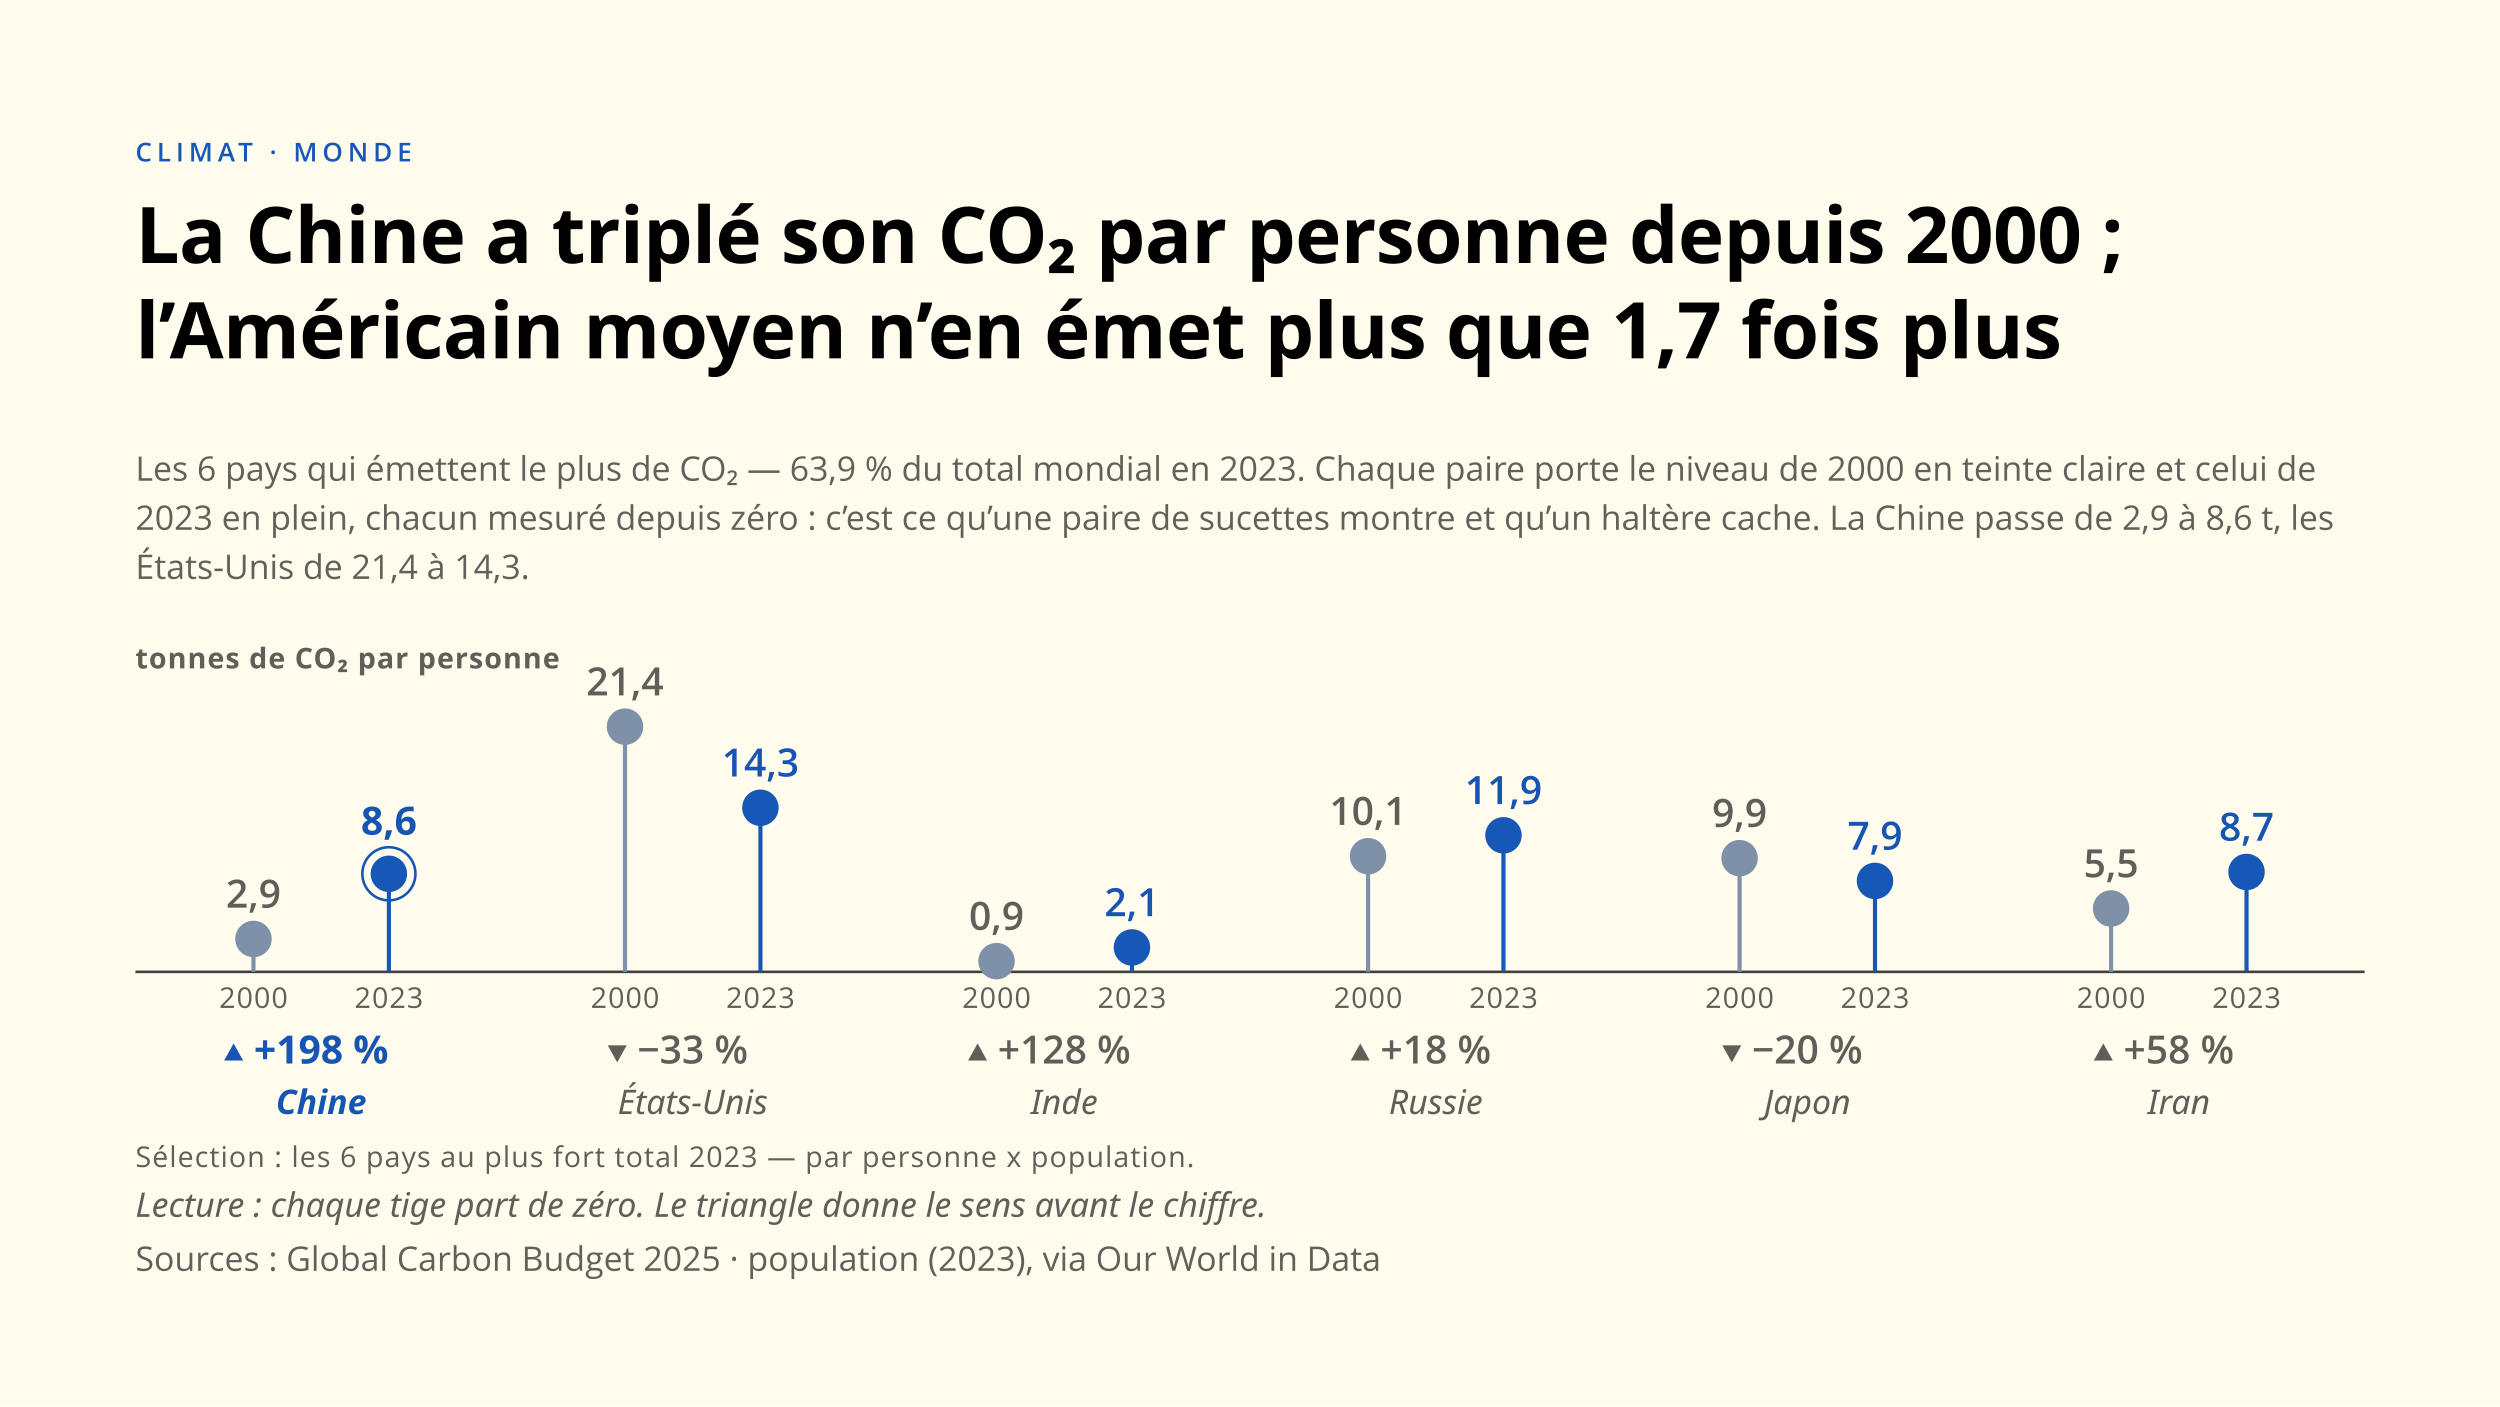
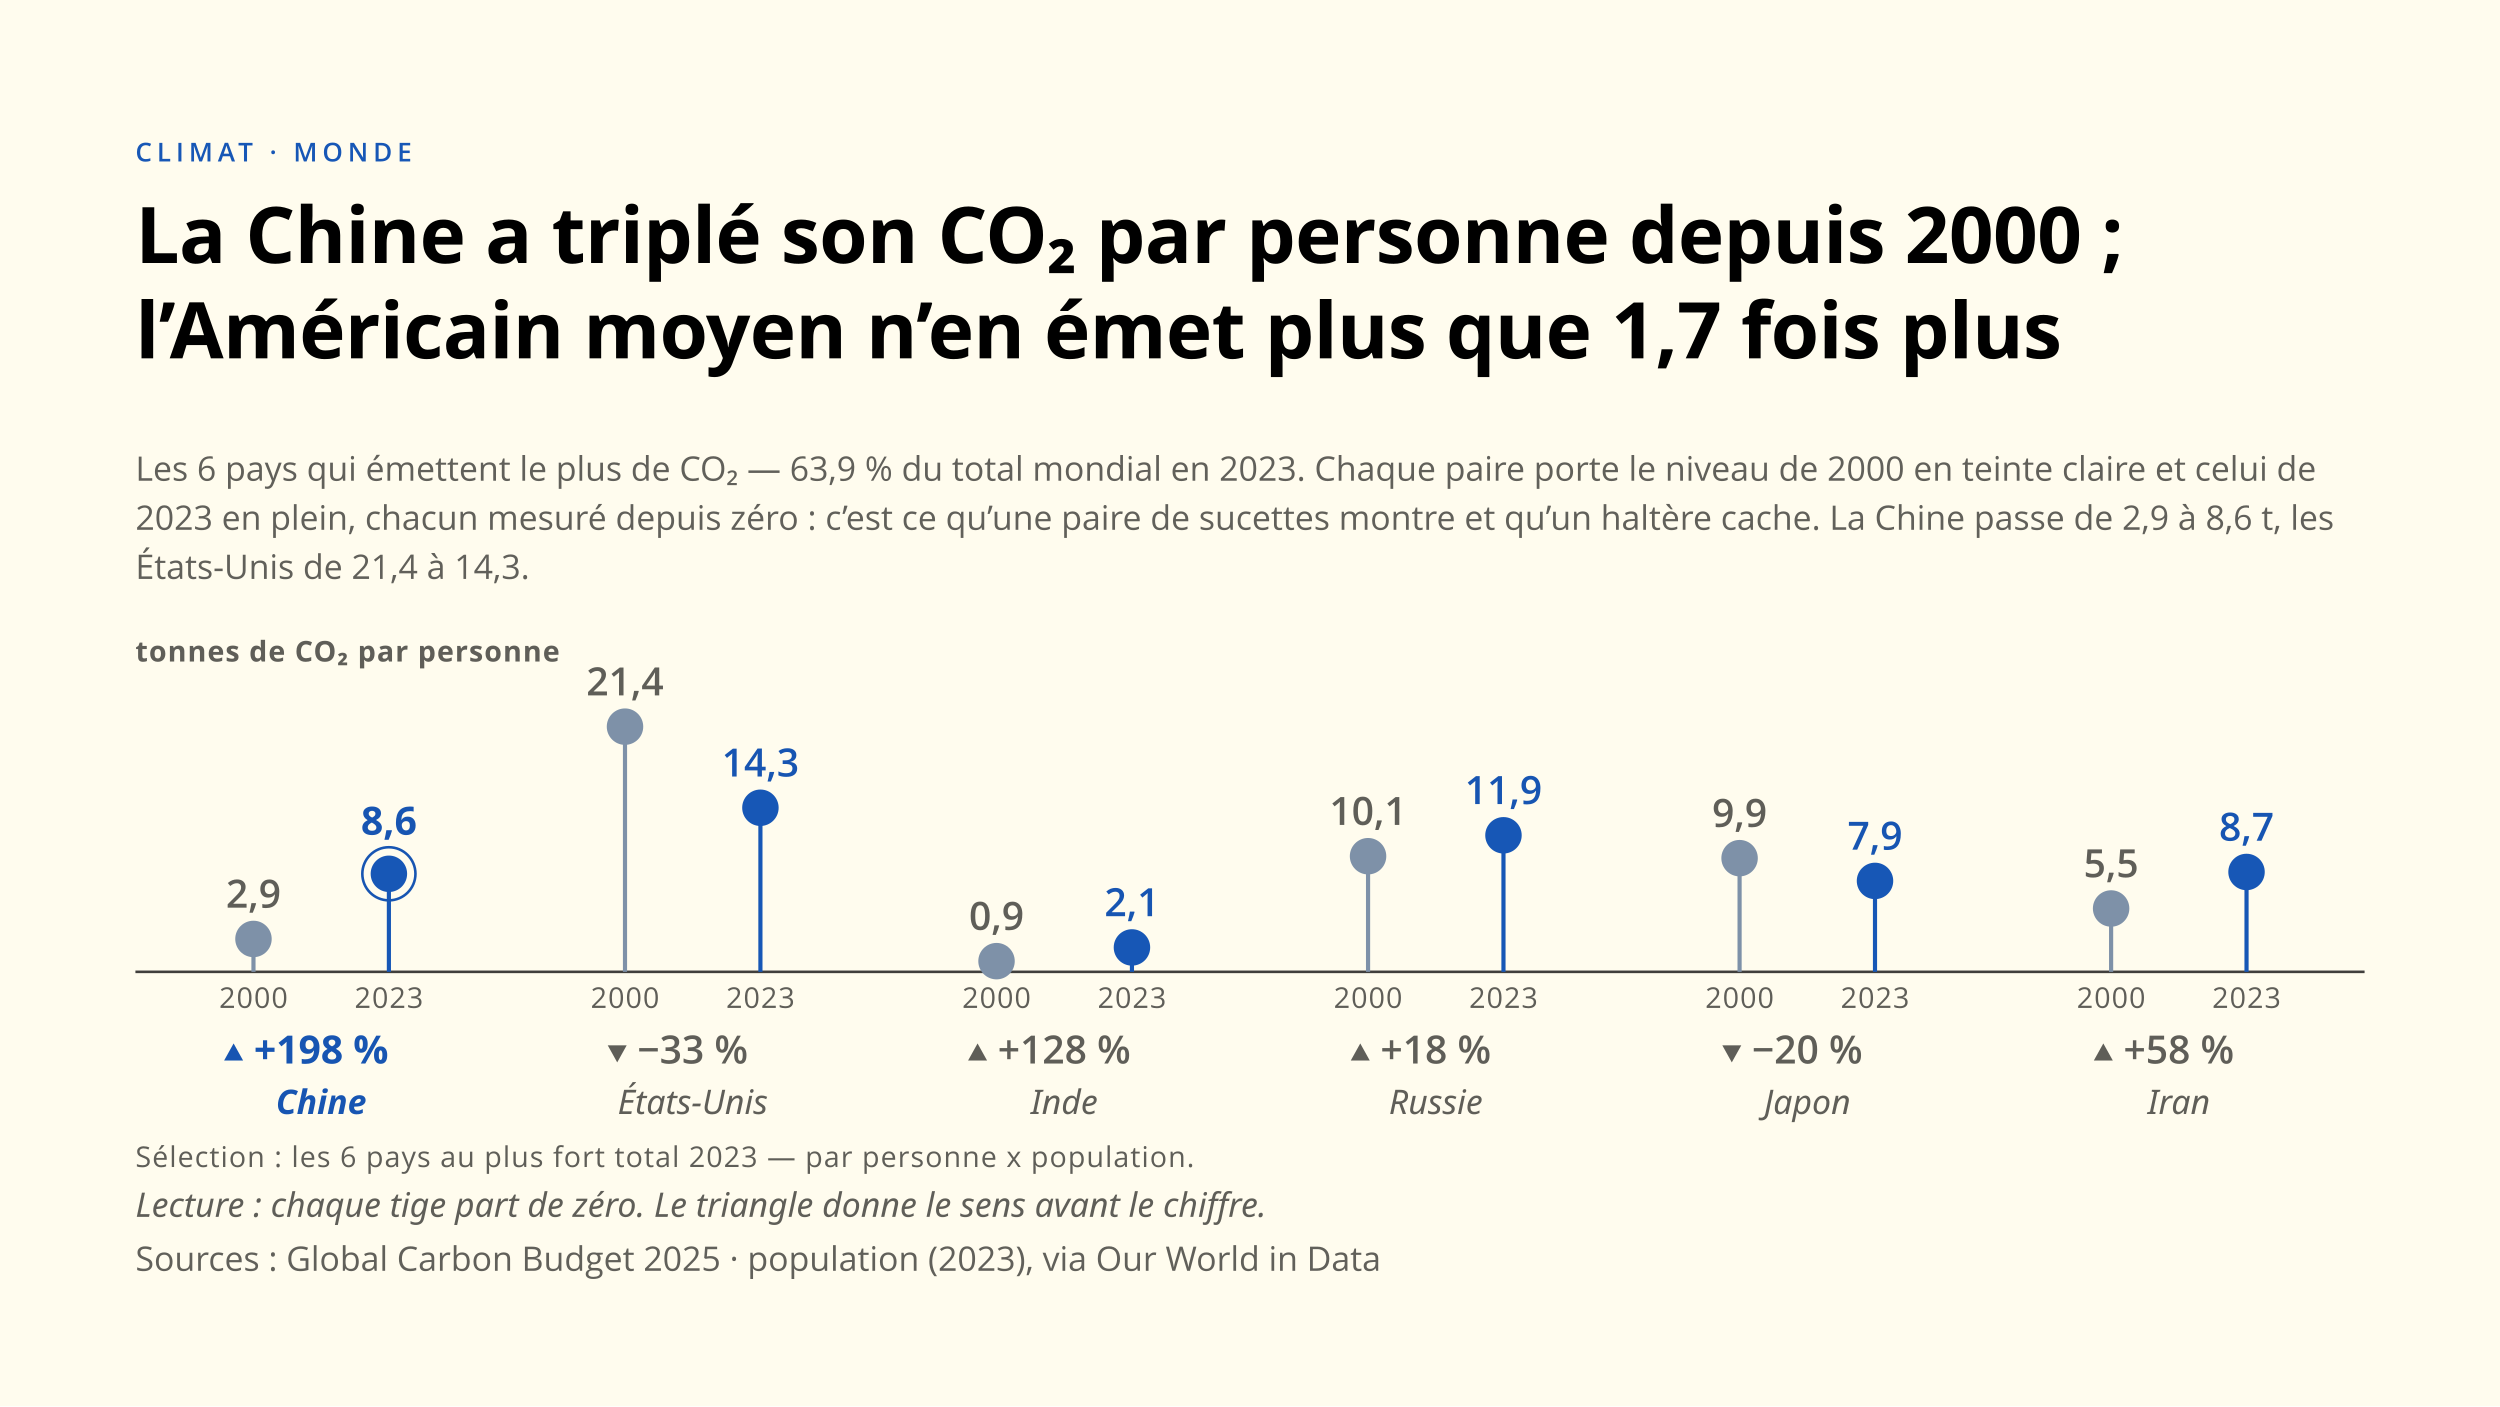
<svg xmlns="http://www.w3.org/2000/svg" width="960" height="540" viewBox="0 0 960 540" role="img" aria-label="Six paires de sucettes, une par pays, mesurant les tonnes de CO₂ par personne en 2000 (teinte claire) et en 2023 (plein), chaque tige partant de zéro. Sous chaque paire, un triangle donne le sens du changement, suivi du pourcentage et du nom du pays. La Chine monte de 2,9 à 8,6 tonnes, les États-Unis descendent de 21,4 à 14,3 : le rapport entre les deux passe de 7,5 à 1,7.">
  <rect x="0" y="0" width="960" height="540" fill="#FFFCEE" />
  <text x="52" y="62" font-family="Open Sans" font-size="10" font-weight="600" font-style="normal" letter-spacing="1.9" fill="#1757B6">CLIMAT · MONDE</text>
  <text x="52" y="101" font-family="Merriweather" font-size="30" font-weight="700" font-style="normal" letter-spacing="-0.2" fill="#000000">La Chine a triplé son CO₂ par personne depuis 2000 ;</text>
  <text x="52" y="137.602" font-family="Merriweather" font-size="30" font-weight="700" font-style="normal" letter-spacing="-0.2" fill="#000000">l’Américain moyen n’en émet plus que 1,7 fois plus</text>
  <text x="52" y="184.603" font-family="Open Sans" font-size="13" font-weight="400" font-style="normal" letter-spacing="0" fill="#61605a">Les 6 pays qui émettent le plus de CO₂ — 63,9 % du total mondial en 2023. Chaque paire porte le niveau de 2000 en teinte claire et celui de</text>
  <text x="52" y="203.454" font-family="Open Sans" font-size="13" font-weight="400" font-style="normal" letter-spacing="0" fill="#61605a">2023 en plein, chacun mesuré depuis zéro : c’est ce qu’une paire de sucettes montre et qu’un haltère cache. La Chine passe de 2,9 à 8,6 t, les</text>
  <text x="52" y="222.305" font-family="Open Sans" font-size="13" font-weight="400" font-style="normal" letter-spacing="0" fill="#61605a">États-Unis de 21,4 à 14,3.</text>
-   <text x="52" y="256.677" font-family="Open Sans" font-size="11" font-weight="700" font-style="normal" letter-spacing="0.4" fill="#5f5e58">tonnes de CO₂ par personne</text>
+   <text x="52" y="254.034" font-family="Open Sans" font-size="11" font-weight="700" font-style="normal" letter-spacing="0.4" fill="#5f5e58">tonnes de CO₂ par personne</text>
  <line x1="52" x2="908" y1="373.186" y2="373.186" stroke="#403f3c" stroke-width="1" />
  <g>
    <line x1="97.333" x2="97.333" y1="373.186" y2="360.558" stroke="#7e91a8" stroke-width="1.6" />
    <circle cx="97.333" cy="360.558" r="7" fill="#7e91a8" />
    <text x="97.333" y="348.558" text-anchor="middle" font-family="Open Sans" font-size="15" font-weight="600" font-style="normal" letter-spacing="0" fill="#5f5e58">2,9</text>
    <line x1="149.333" x2="149.333" y1="373.186" y2="335.538" stroke="#1757B6" stroke-width="1.6" />
    <circle cx="149.333" cy="335.538" r="7" fill="#1757B6" />
    <circle cx="149.333" cy="335.538" r="10.2" fill="none" stroke="#1755b2" stroke-width="1" />
    <text x="149.333" y="320.538" text-anchor="middle" font-family="Open Sans" font-size="15" font-weight="700" font-style="normal" letter-spacing="0" fill="#1755b2">8,6</text>
    <text x="97.333" y="387.039" text-anchor="middle" font-family="Open Sans" font-size="11" font-weight="500" font-style="normal" letter-spacing="0.4" fill="#5f5e58">2000</text>
    <text x="149.333" y="387.039" text-anchor="middle" font-family="Open Sans" font-size="11" font-weight="500" font-style="normal" letter-spacing="0.4" fill="#5f5e58">2023</text>
    <path d="M 89.706 400.68 L 93.347 407.233 L 86.065 407.233 Z" fill="#1755b2" />
    <text x="123.333" y="408.389" text-anchor="middle" font-family="Open Sans" font-size="15" font-weight="700" font-style="normal" letter-spacing="0" fill="#1755b2">+198 %</text>
    <text x="123.333" y="427.775" text-anchor="middle" font-family="Merriweather" font-size="13" font-weight="700" font-style="italic" letter-spacing="0" fill="#1755b2">Chine</text>
  </g>
  <g>
    <line x1="240" x2="240" y1="373.186" y2="279.034" stroke="#7e91a8" stroke-width="1.6" />
    <circle cx="240" cy="279.034" r="7" fill="#7e91a8" />
    <text x="240" y="267.034" text-anchor="middle" font-family="Open Sans" font-size="15" font-weight="600" font-style="normal" letter-spacing="0" fill="#5f5e58">21,4</text>
    <line x1="292" x2="292" y1="373.186" y2="310.179" stroke="#1757B6" stroke-width="1.6" />
    <circle cx="292" cy="310.179" r="7" fill="#1757B6" />
    <text x="292" y="298.179" text-anchor="middle" font-family="Open Sans" font-size="15" font-weight="600" font-style="normal" letter-spacing="0" fill="#1755b2">14,3</text>
    <text x="240" y="387.039" text-anchor="middle" font-family="Open Sans" font-size="11" font-weight="500" font-style="normal" letter-spacing="0.4" fill="#5f5e58">2000</text>
    <text x="292" y="387.039" text-anchor="middle" font-family="Open Sans" font-size="11" font-weight="500" font-style="normal" letter-spacing="0.4" fill="#5f5e58">2023</text>
    <path d="M 237.009 407.961 L 240.65 401.408 L 233.368 401.408 Z" fill="#5f5e58" />
    <text x="266" y="408.389" text-anchor="middle" font-family="Open Sans" font-size="15" font-weight="600" font-style="normal" letter-spacing="0" fill="#5f5e58">−33 %</text>
    <text x="266" y="427.775" text-anchor="middle" font-family="Merriweather" font-size="13" font-weight="400" font-style="italic" letter-spacing="0" fill="#5f5e58">États-Unis</text>
  </g>
  <g>
    <line x1="382.667" x2="382.667" y1="373.186" y2="369.081" stroke="#7e91a8" stroke-width="1.6" />
    <circle cx="382.667" cy="369.081" r="7" fill="#7e91a8" />
    <text x="382.667" y="357.081" text-anchor="middle" font-family="Open Sans" font-size="15" font-weight="600" font-style="normal" letter-spacing="0" fill="#5f5e58">0,9</text>
    <line x1="434.667" x2="434.667" y1="373.186" y2="363.815" stroke="#1757B6" stroke-width="1.6" />
    <circle cx="434.667" cy="363.815" r="7" fill="#1757B6" />
    <text x="434.667" y="351.815" text-anchor="middle" font-family="Open Sans" font-size="15" font-weight="600" font-style="normal" letter-spacing="0" fill="#1755b2">2,1</text>
    <text x="382.667" y="387.039" text-anchor="middle" font-family="Open Sans" font-size="11" font-weight="500" font-style="normal" letter-spacing="0.4" fill="#5f5e58">2000</text>
    <text x="434.667" y="387.039" text-anchor="middle" font-family="Open Sans" font-size="11" font-weight="500" font-style="normal" letter-spacing="0.4" fill="#5f5e58">2023</text>
    <path d="M 375.387 400.68 L 379.028 407.233 L 371.746 407.233 Z" fill="#5f5e58" />
    <text x="408.667" y="408.389" text-anchor="middle" font-family="Open Sans" font-size="15" font-weight="600" font-style="normal" letter-spacing="0" fill="#5f5e58">+128 %</text>
    <text x="408.667" y="427.775" text-anchor="middle" font-family="Merriweather" font-size="13" font-weight="400" font-style="italic" letter-spacing="0" fill="#5f5e58">Inde</text>
  </g>
  <g>
    <line x1="525.333" x2="525.333" y1="373.186" y2="328.784" stroke="#7e91a8" stroke-width="1.6" />
    <circle cx="525.333" cy="328.784" r="7" fill="#7e91a8" />
    <text x="525.333" y="316.784" text-anchor="middle" font-family="Open Sans" font-size="15" font-weight="600" font-style="normal" letter-spacing="0" fill="#5f5e58">10,1</text>
    <line x1="577.333" x2="577.333" y1="373.186" y2="320.753" stroke="#1757B6" stroke-width="1.6" />
    <circle cx="577.333" cy="320.753" r="7" fill="#1757B6" />
    <text x="577.333" y="308.753" text-anchor="middle" font-family="Open Sans" font-size="15" font-weight="600" font-style="normal" letter-spacing="0" fill="#1755b2">11,9</text>
    <text x="525.333" y="387.039" text-anchor="middle" font-family="Open Sans" font-size="11" font-weight="500" font-style="normal" letter-spacing="0.4" fill="#5f5e58">2000</text>
    <text x="577.333" y="387.039" text-anchor="middle" font-family="Open Sans" font-size="11" font-weight="500" font-style="normal" letter-spacing="0.4" fill="#5f5e58">2023</text>
    <path d="M 522.342 400.68 L 525.983 407.233 L 518.701 407.233 Z" fill="#5f5e58" />
    <text x="551.333" y="408.389" text-anchor="middle" font-family="Open Sans" font-size="15" font-weight="600" font-style="normal" letter-spacing="0" fill="#5f5e58">+18 %</text>
    <text x="551.333" y="427.775" text-anchor="middle" font-family="Merriweather" font-size="13" font-weight="400" font-style="italic" letter-spacing="0" fill="#5f5e58">Russie</text>
  </g>
  <g>
    <line x1="668" x2="668" y1="373.186" y2="329.534" stroke="#7e91a8" stroke-width="1.6" />
    <circle cx="668" cy="329.534" r="7" fill="#7e91a8" />
    <text x="668" y="317.534" text-anchor="middle" font-family="Open Sans" font-size="15" font-weight="600" font-style="normal" letter-spacing="0" fill="#5f5e58">9,9</text>
    <line x1="720" x2="720" y1="373.186" y2="338.271" stroke="#1757B6" stroke-width="1.6" />
    <circle cx="720" cy="338.271" r="7" fill="#1757B6" />
    <text x="720" y="326.271" text-anchor="middle" font-family="Open Sans" font-size="15" font-weight="600" font-style="normal" letter-spacing="0" fill="#1755b2">7,9</text>
    <text x="668" y="387.039" text-anchor="middle" font-family="Open Sans" font-size="11" font-weight="500" font-style="normal" letter-spacing="0.4" fill="#5f5e58">2000</text>
    <text x="720" y="387.039" text-anchor="middle" font-family="Open Sans" font-size="11" font-weight="500" font-style="normal" letter-spacing="0.4" fill="#5f5e58">2023</text>
    <path d="M 665.009 407.961 L 668.65 401.408 L 661.368 401.408 Z" fill="#5f5e58" />
    <text x="694" y="408.389" text-anchor="middle" font-family="Open Sans" font-size="15" font-weight="600" font-style="normal" letter-spacing="0" fill="#5f5e58">−20 %</text>
    <text x="694" y="427.775" text-anchor="middle" font-family="Merriweather" font-size="13" font-weight="400" font-style="italic" letter-spacing="0" fill="#5f5e58">Japon</text>
  </g>
  <g>
    <line x1="810.667" x2="810.667" y1="373.186" y2="348.859" stroke="#7e91a8" stroke-width="1.6" />
    <circle cx="810.667" cy="348.859" r="7" fill="#7e91a8" />
    <text x="810.667" y="336.859" text-anchor="middle" font-family="Open Sans" font-size="15" font-weight="600" font-style="normal" letter-spacing="0" fill="#5f5e58">5,5</text>
    <line x1="862.667" x2="862.667" y1="373.186" y2="334.838" stroke="#1757B6" stroke-width="1.6" />
    <circle cx="862.667" cy="334.838" r="7" fill="#1757B6" />
    <text x="862.667" y="322.838" text-anchor="middle" font-family="Open Sans" font-size="15" font-weight="600" font-style="normal" letter-spacing="0" fill="#1755b2">8,7</text>
    <text x="810.667" y="387.039" text-anchor="middle" font-family="Open Sans" font-size="11" font-weight="500" font-style="normal" letter-spacing="0.4" fill="#5f5e58">2000</text>
    <text x="862.667" y="387.039" text-anchor="middle" font-family="Open Sans" font-size="11" font-weight="500" font-style="normal" letter-spacing="0.4" fill="#5f5e58">2023</text>
    <path d="M 807.675 400.68 L 811.316 407.233 L 804.035 407.233 Z" fill="#5f5e58" />
    <text x="836.667" y="408.389" text-anchor="middle" font-family="Open Sans" font-size="15" font-weight="600" font-style="normal" letter-spacing="0" fill="#5f5e58">+58 %</text>
    <text x="836.667" y="427.775" text-anchor="middle" font-family="Merriweather" font-size="13" font-weight="400" font-style="italic" letter-spacing="0" fill="#5f5e58">Iran</text>
  </g>
  <text x="52" y="448.138" font-family="Open Sans" font-size="11" font-weight="500" font-style="normal" letter-spacing="0.4" fill="#5f5e58">Sélection : les 6 pays au plus fort total 2023 — par personne x population.</text>
  <text x="52" y="467.264" font-family="Merriweather" font-size="13" font-weight="400" font-style="italic" letter-spacing="0" fill="#5f5e58">Lecture : chaque tige part de zéro. Le triangle donne le sens avant le chiffre.</text>
  <text x="52" y="488" font-family="Open Sans" font-size="13" font-weight="400" font-style="normal" letter-spacing="0" fill="#61605a">Sources : Global Carbon Budget 2025 · population (2023), via Our World in Data</text>
</svg>
